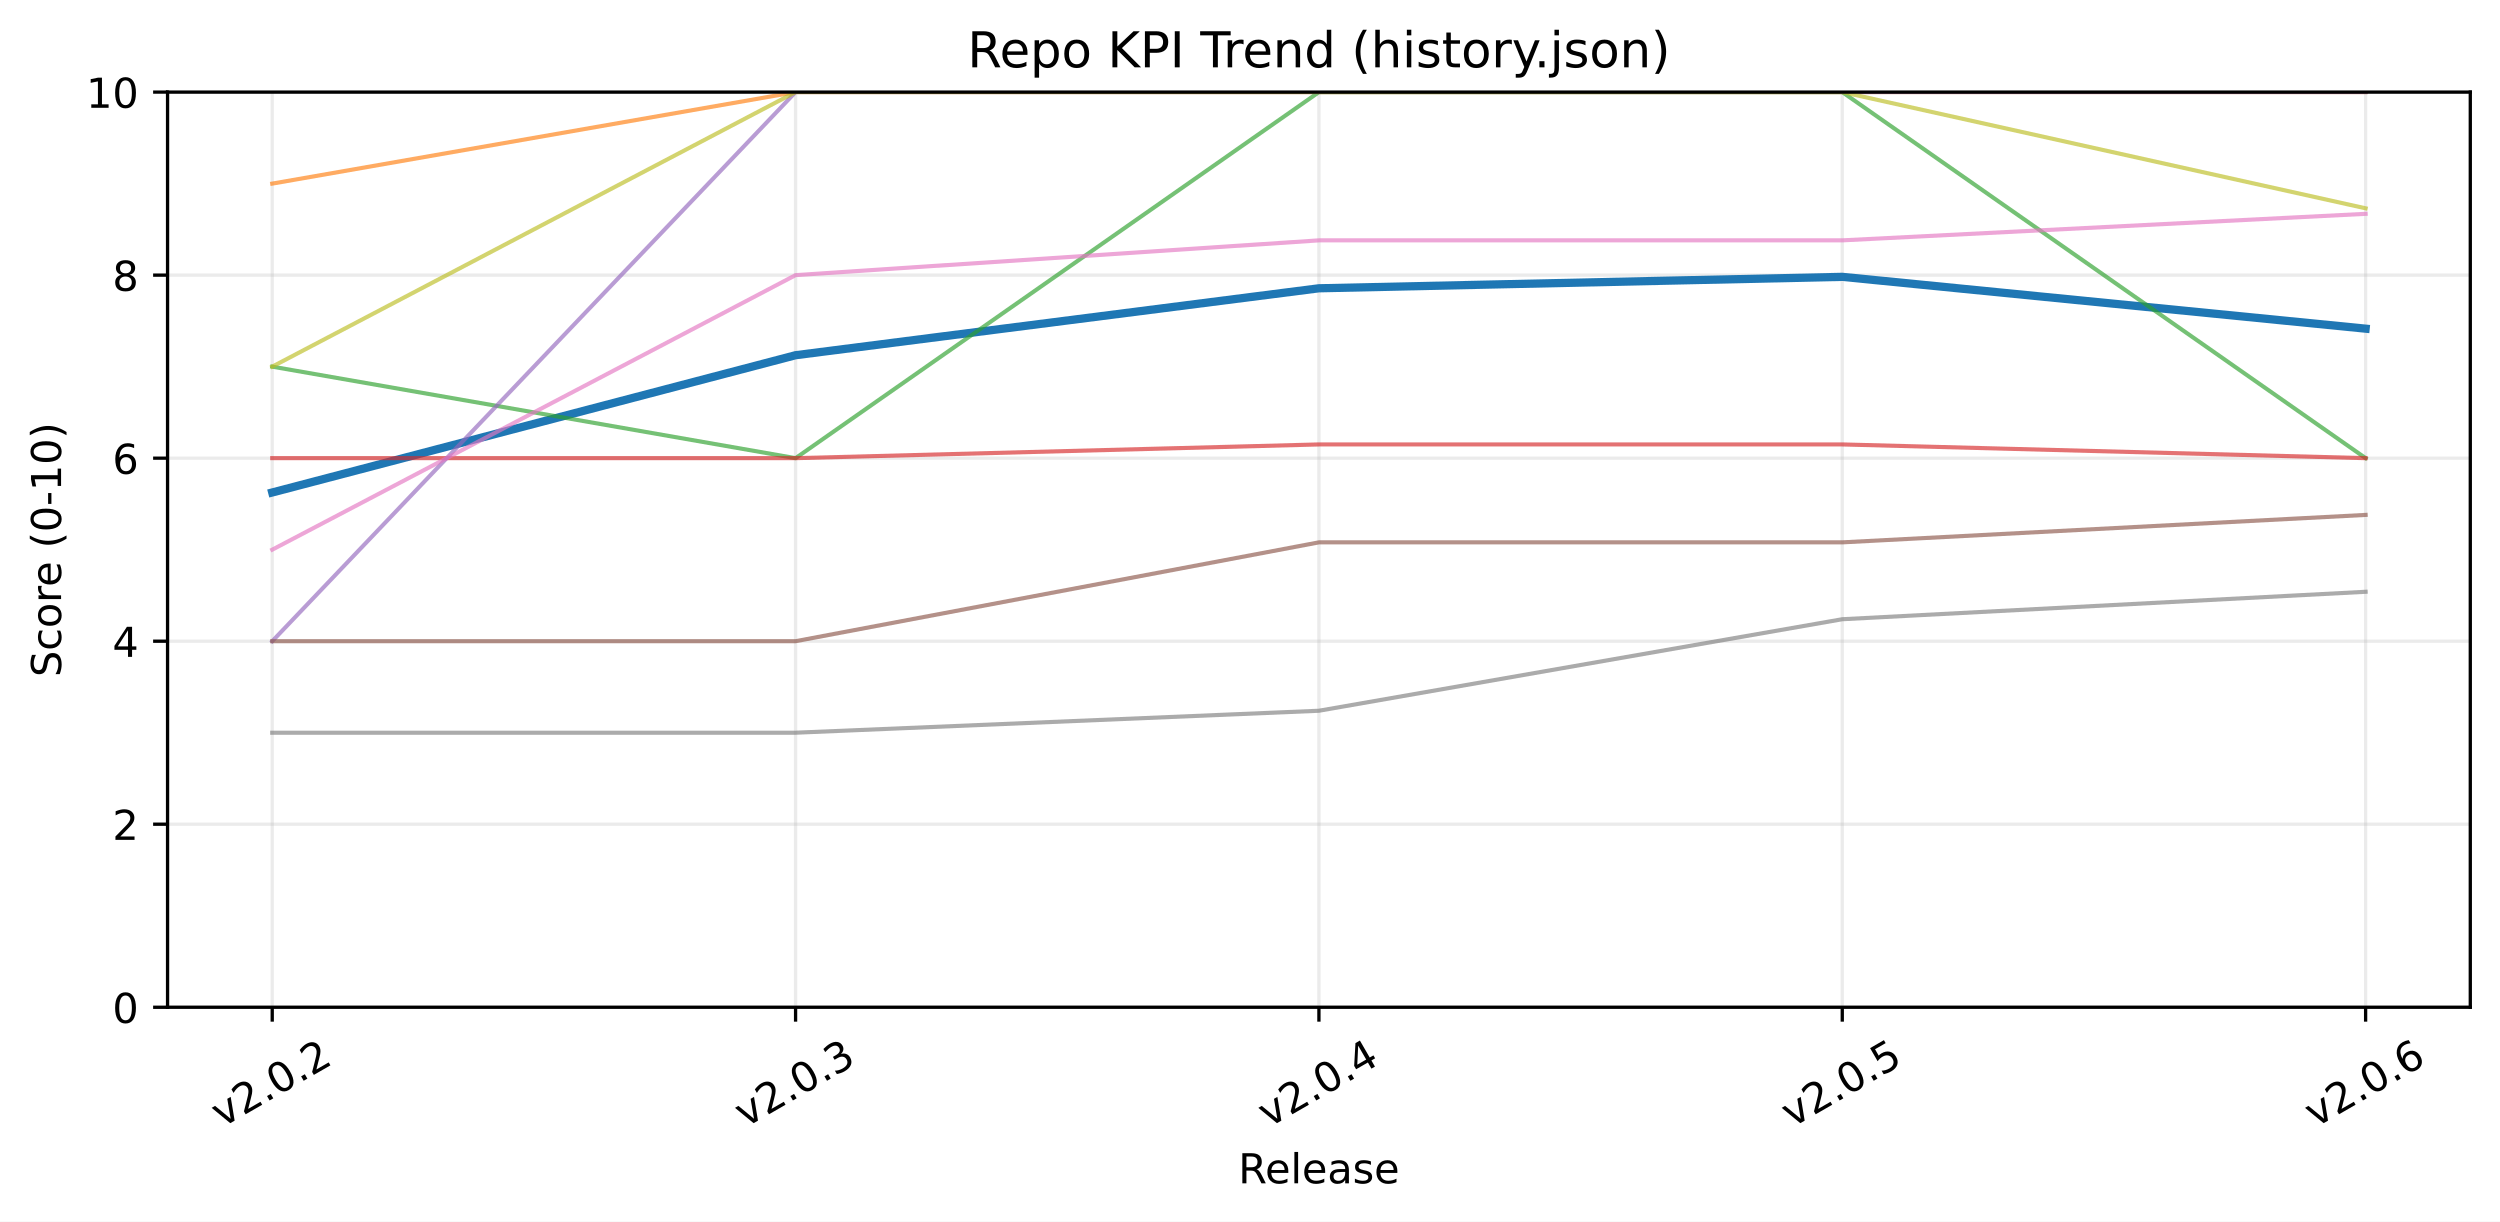
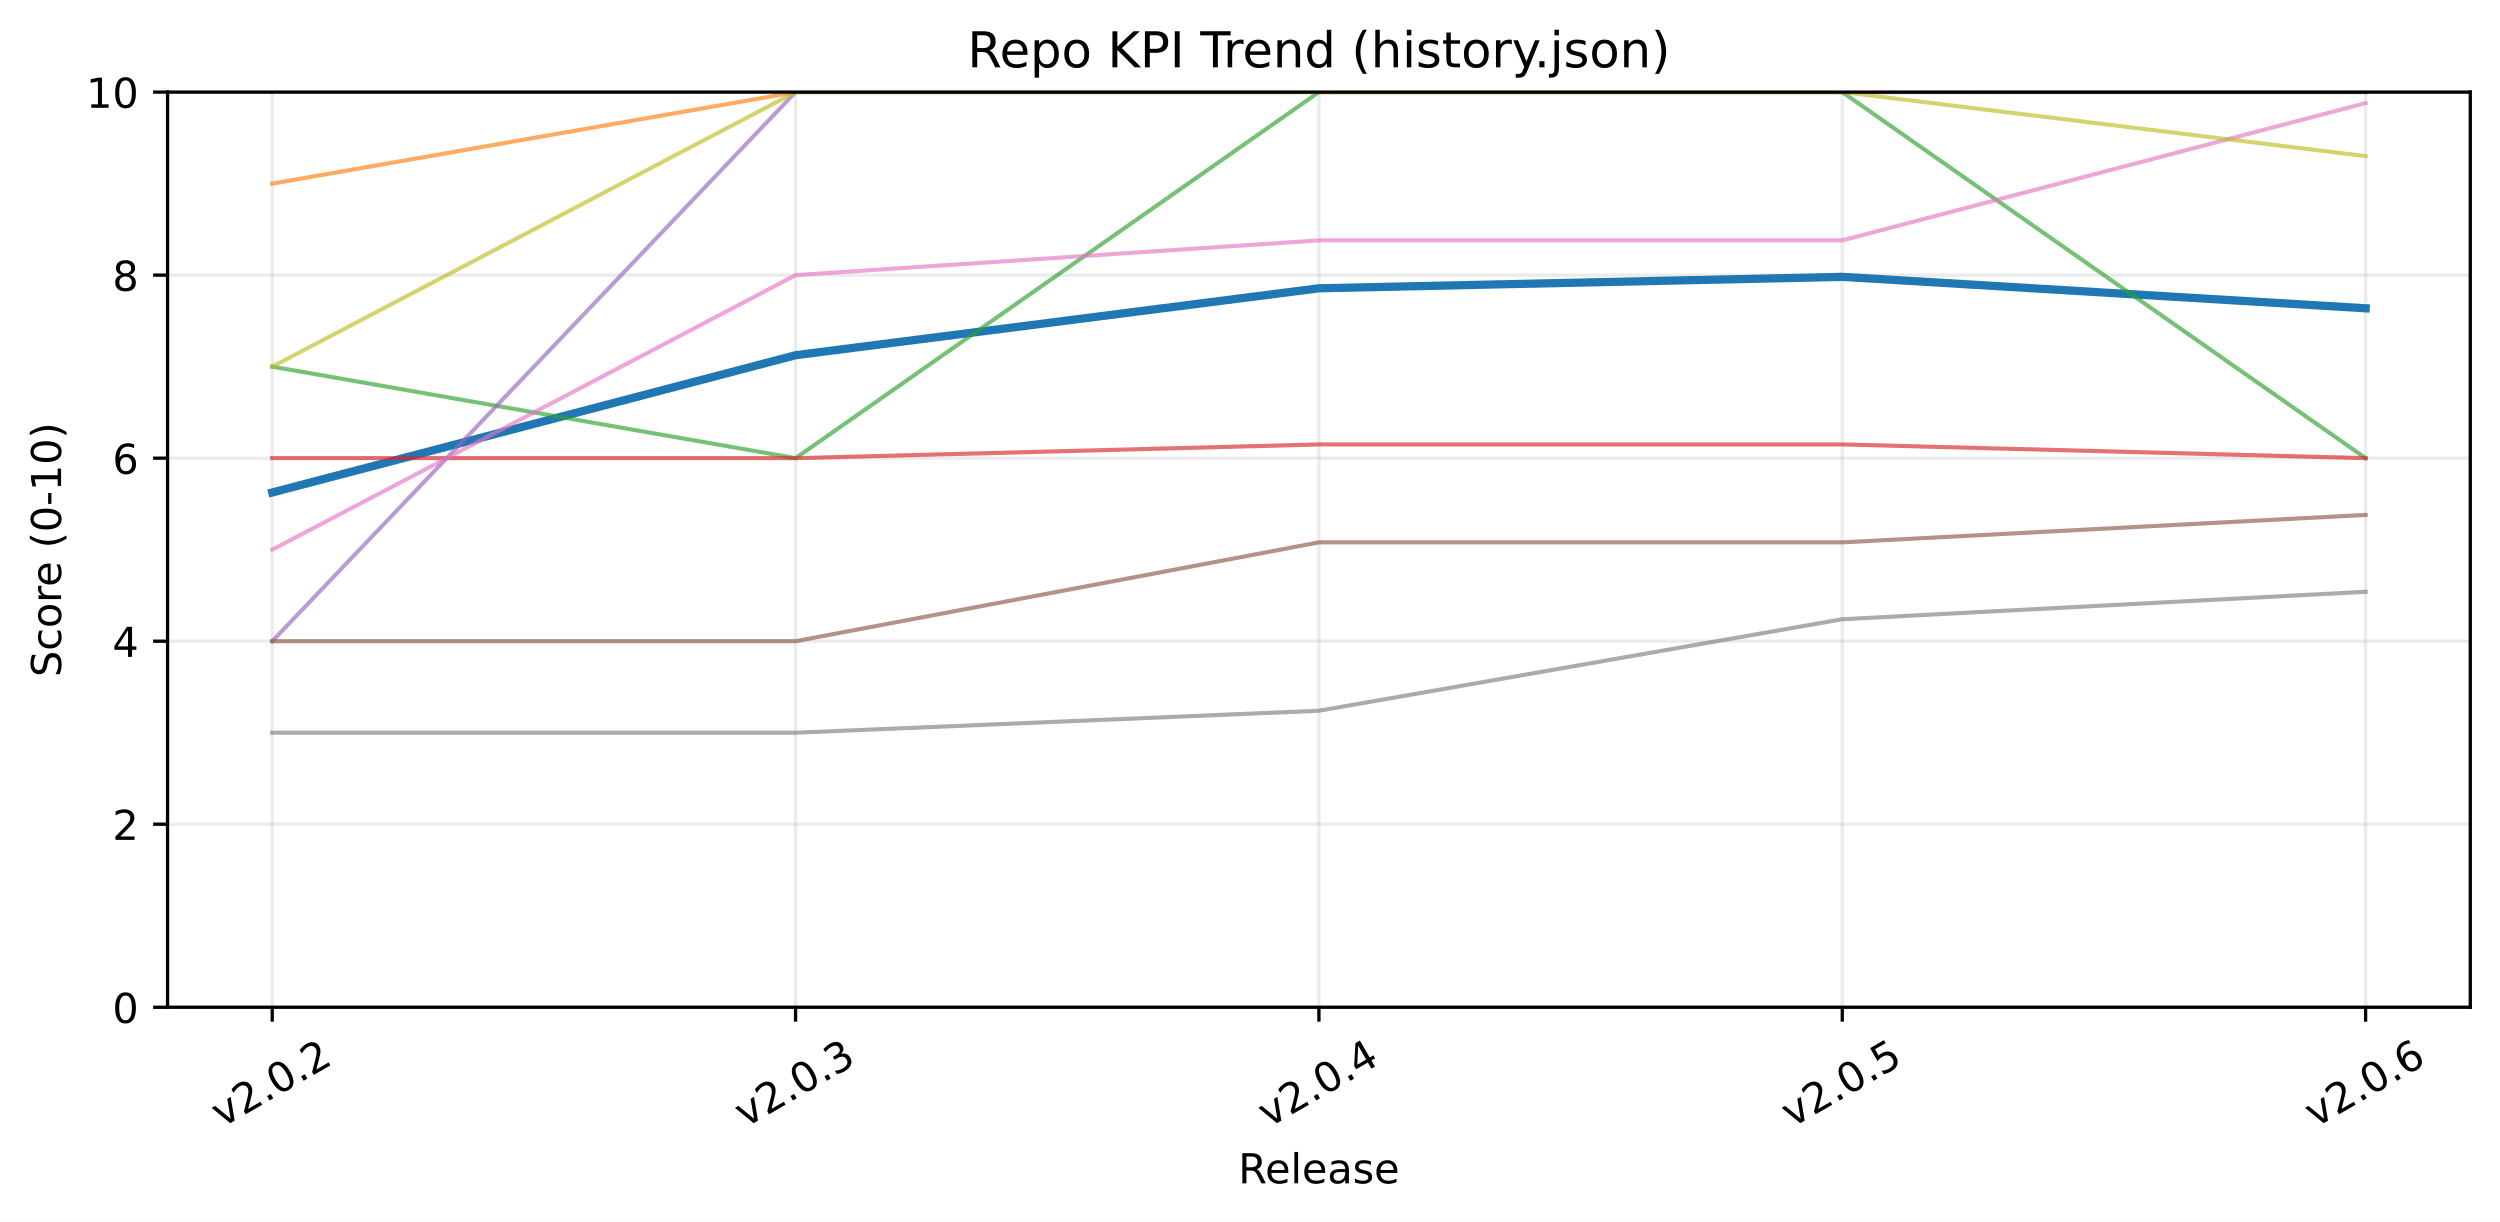
<svg xmlns="http://www.w3.org/2000/svg" xmlns:xlink="http://www.w3.org/1999/xlink" width="605.803pt" height="296.019pt" viewBox="0 0 605.803 296.019" version="1.1">
  <defs>
    <style type="text/css">*{stroke-linejoin: round; stroke-linecap: butt}</style>
  </defs>
  <g id="figure_1">
    <g id="patch_1">
      <path d="M 0 296.019  L 605.803 296.019  L 605.803 0  L 0 0  z " style="fill: #ffffff" />
    </g>
    <g id="axes_1">
      <g id="patch_2">
        <path d="M 40.603 244.078  L 598.603 244.078  L 598.603 22.318  L 40.603 22.318  z " style="fill: #ffffff" />
      </g>
      <g id="matplotlib.axis_1">
        <g id="xtick_1">
          <g id="line2d_1">
-             <path d="M 65.967 244.078  L 65.967 22.318  " clip-path="url(#pebb5d3df36)" style="fill: none; stroke: #b0b0b0; stroke-opacity: 0.25; stroke-width: 0.8; stroke-linecap: square" />
+             <path d="M 65.967 244.078  L 65.967 22.318  " clip-path="url(#pb18d3da64a)" style="fill: none; stroke: #b0b0b0; stroke-opacity: 0.25; stroke-width: 0.8; stroke-linecap: square" />
          </g>
          <g id="line2d_2">
            <defs>
-               <path id="me06be1a54f" d="M 0 0  L 0 3.5  " style="stroke: #000000; stroke-width: 0.8" />
+               <path id="m70c2b2b268" d="M 0 0  L 0 3.5  " style="stroke: #000000; stroke-width: 0.8" />
            </defs>
            <g>
-               <use xlink:href="#me06be1a54f" x="65.967" y="244.078" style="stroke: #000000; stroke-width: 0.8" />
+               <use xlink:href="#m70c2b2b268" x="65.967" y="244.078" style="stroke: #000000; stroke-width: 0.8" />
            </g>
          </g>
          <g id="text_1">
            <g transform="translate(53.76609 273.3398) rotate(-30) scale(0.1 -0.1)">
              <defs>
                <path id="DejaVuSans-76" d="M 191 3500  L 800 3500  L 1894 563  L 2988 3500  L 3597 3500  L 2284 0  L 1503 0  L 191 3500  z " transform="scale(0.015625)" />
                <path id="DejaVuSans-32" d="M 1228 531  L 3431 531  L 3431 0  L 469 0  L 469 531  Q 828 903 1448 1529  Q 2069 2156 2228 2338  Q 2531 2678 2651 2914  Q 2772 3150 2772 3378  Q 2772 3750 2511 3984  Q 2250 4219 1831 4219  Q 1534 4219 1204 4116  Q 875 4013 500 3803  L 500 4441  Q 881 4594 1212 4672  Q 1544 4750 1819 4750  Q 2544 4750 2975 4387  Q 3406 4025 3406 3419  Q 3406 3131 3298 2873  Q 3191 2616 2906 2266  Q 2828 2175 2409 1742  Q 1991 1309 1228 531  z " transform="scale(0.015625)" />
                <path id="DejaVuSans-2e" d="M 684 794  L 1344 794  L 1344 0  L 684 0  L 684 794  z " transform="scale(0.015625)" />
                <path id="DejaVuSans-30" d="M 2034 4250  Q 1547 4250 1301 3770  Q 1056 3291 1056 2328  Q 1056 1369 1301 889  Q 1547 409 2034 409  Q 2525 409 2770 889  Q 3016 1369 3016 2328  Q 3016 3291 2770 3770  Q 2525 4250 2034 4250  z M 2034 4750  Q 2819 4750 3233 4129  Q 3647 3509 3647 2328  Q 3647 1150 3233 529  Q 2819 -91 2034 -91  Q 1250 -91 836 529  Q 422 1150 422 2328  Q 422 3509 836 4129  Q 1250 4750 2034 4750  z " transform="scale(0.015625)" />
              </defs>
              <use xlink:href="#DejaVuSans-76" />
-               <use xlink:href="#DejaVuSans-32" transform="translate(59.17969 0)" />
-               <use xlink:href="#DejaVuSans-2e" transform="translate(122.8027 0)" />
-               <use xlink:href="#DejaVuSans-30" transform="translate(154.5898 0)" />
-               <use xlink:href="#DejaVuSans-2e" transform="translate(218.2129 0)" />
-               <use xlink:href="#DejaVuSans-32" transform="translate(250 0)" />
+               <use xlink:href="#DejaVuSans-32" x="59.18" />
+               <use xlink:href="#DejaVuSans-2e" x="122.803" />
+               <use xlink:href="#DejaVuSans-30" x="154.59" />
+               <use xlink:href="#DejaVuSans-2e" x="218.213" />
+               <use xlink:href="#DejaVuSans-32" x="250" />
            </g>
          </g>
        </g>
        <g id="xtick_2">
          <g id="line2d_3">
-             <path d="M 192.785 244.078  L 192.785 22.318  " clip-path="url(#pebb5d3df36)" style="fill: none; stroke: #b0b0b0; stroke-opacity: 0.25; stroke-width: 0.8; stroke-linecap: square" />
+             <path d="M 192.785 244.078  L 192.785 22.318  " clip-path="url(#pb18d3da64a)" style="fill: none; stroke: #b0b0b0; stroke-opacity: 0.25; stroke-width: 0.8; stroke-linecap: square" />
          </g>
          <g id="line2d_4">
            <g>
-               <use xlink:href="#me06be1a54f" x="192.785" y="244.078" style="stroke: #000000; stroke-width: 0.8" />
+               <use xlink:href="#m70c2b2b268" x="192.785" y="244.078" style="stroke: #000000; stroke-width: 0.8" />
            </g>
          </g>
          <g id="text_2">
            <g transform="translate(180.5843 273.3398) rotate(-30) scale(0.1 -0.1)">
              <defs>
                <path id="DejaVuSans-33" d="M 2597 2516  Q 3050 2419 3304 2112  Q 3559 1806 3559 1356  Q 3559 666 3084 287  Q 2609 -91 1734 -91  Q 1441 -91 1130 -33  Q 819 25 488 141  L 488 750  Q 750 597 1062 519  Q 1375 441 1716 441  Q 2309 441 2620 675  Q 2931 909 2931 1356  Q 2931 1769 2642 2001  Q 2353 2234 1838 2234  L 1294 2234  L 1294 2753  L 1863 2753  Q 2328 2753 2575 2939  Q 2822 3125 2822 3475  Q 2822 3834 2567 4026  Q 2313 4219 1838 4219  Q 1578 4219 1281 4162  Q 984 4106 628 3988  L 628 4550  Q 988 4650 1302 4700  Q 1616 4750 1894 4750  Q 2613 4750 3031 4423  Q 3450 4097 3450 3541  Q 3450 3153 3228 2886  Q 3006 2619 2597 2516  z " transform="scale(0.015625)" />
              </defs>
              <use xlink:href="#DejaVuSans-76" />
-               <use xlink:href="#DejaVuSans-32" transform="translate(59.17969 0)" />
-               <use xlink:href="#DejaVuSans-2e" transform="translate(122.8027 0)" />
-               <use xlink:href="#DejaVuSans-30" transform="translate(154.5898 0)" />
-               <use xlink:href="#DejaVuSans-2e" transform="translate(218.2129 0)" />
-               <use xlink:href="#DejaVuSans-33" transform="translate(250 0)" />
+               <use xlink:href="#DejaVuSans-32" x="59.18" />
+               <use xlink:href="#DejaVuSans-2e" x="122.803" />
+               <use xlink:href="#DejaVuSans-30" x="154.59" />
+               <use xlink:href="#DejaVuSans-2e" x="218.213" />
+               <use xlink:href="#DejaVuSans-33" x="250" />
            </g>
          </g>
        </g>
        <g id="xtick_3">
          <g id="line2d_5">
-             <path d="M 319.603 244.078  L 319.603 22.318  " clip-path="url(#pebb5d3df36)" style="fill: none; stroke: #b0b0b0; stroke-opacity: 0.25; stroke-width: 0.8; stroke-linecap: square" />
+             <path d="M 319.603 244.078  L 319.603 22.318  " clip-path="url(#pb18d3da64a)" style="fill: none; stroke: #b0b0b0; stroke-opacity: 0.25; stroke-width: 0.8; stroke-linecap: square" />
          </g>
          <g id="line2d_6">
            <g>
-               <use xlink:href="#me06be1a54f" x="319.603" y="244.078" style="stroke: #000000; stroke-width: 0.8" />
+               <use xlink:href="#m70c2b2b268" x="319.603" y="244.078" style="stroke: #000000; stroke-width: 0.8" />
            </g>
          </g>
          <g id="text_3">
            <g transform="translate(307.4025 273.3398) rotate(-30) scale(0.1 -0.1)">
              <defs>
                <path id="DejaVuSans-34" d="M 2419 4116  L 825 1625  L 2419 1625  L 2419 4116  z M 2253 4666  L 3047 4666  L 3047 1625  L 3713 1625  L 3713 1100  L 3047 1100  L 3047 0  L 2419 0  L 2419 1100  L 313 1100  L 313 1709  L 2253 4666  z " transform="scale(0.015625)" />
              </defs>
              <use xlink:href="#DejaVuSans-76" />
-               <use xlink:href="#DejaVuSans-32" transform="translate(59.17969 0)" />
-               <use xlink:href="#DejaVuSans-2e" transform="translate(122.8027 0)" />
-               <use xlink:href="#DejaVuSans-30" transform="translate(154.5898 0)" />
-               <use xlink:href="#DejaVuSans-2e" transform="translate(218.2129 0)" />
-               <use xlink:href="#DejaVuSans-34" transform="translate(250 0)" />
+               <use xlink:href="#DejaVuSans-32" x="59.18" />
+               <use xlink:href="#DejaVuSans-2e" x="122.803" />
+               <use xlink:href="#DejaVuSans-30" x="154.59" />
+               <use xlink:href="#DejaVuSans-2e" x="218.213" />
+               <use xlink:href="#DejaVuSans-34" x="250" />
            </g>
          </g>
        </g>
        <g id="xtick_4">
          <g id="line2d_7">
-             <path d="M 446.421 244.078  L 446.421 22.318  " clip-path="url(#pebb5d3df36)" style="fill: none; stroke: #b0b0b0; stroke-opacity: 0.25; stroke-width: 0.8; stroke-linecap: square" />
+             <path d="M 446.421 244.078  L 446.421 22.318  " clip-path="url(#pb18d3da64a)" style="fill: none; stroke: #b0b0b0; stroke-opacity: 0.25; stroke-width: 0.8; stroke-linecap: square" />
          </g>
          <g id="line2d_8">
            <g>
-               <use xlink:href="#me06be1a54f" x="446.421" y="244.078" style="stroke: #000000; stroke-width: 0.8" />
+               <use xlink:href="#m70c2b2b268" x="446.421" y="244.078" style="stroke: #000000; stroke-width: 0.8" />
            </g>
          </g>
          <g id="text_4">
            <g transform="translate(434.2206 273.3398) rotate(-30) scale(0.1 -0.1)">
              <defs>
                <path id="DejaVuSans-35" d="M 691 4666  L 3169 4666  L 3169 4134  L 1269 4134  L 1269 2991  Q 1406 3038 1543 3061  Q 1681 3084 1819 3084  Q 2600 3084 3056 2656  Q 3513 2228 3513 1497  Q 3513 744 3044 326  Q 2575 -91 1722 -91  Q 1428 -91 1123 -41  Q 819 9 494 109  L 494 744  Q 775 591 1075 516  Q 1375 441 1709 441  Q 2250 441 2565 725  Q 2881 1009 2881 1497  Q 2881 1984 2565 2268  Q 2250 2553 1709 2553  Q 1456 2553 1204 2497  Q 953 2441 691 2322  L 691 4666  z " transform="scale(0.015625)" />
              </defs>
              <use xlink:href="#DejaVuSans-76" />
-               <use xlink:href="#DejaVuSans-32" transform="translate(59.17969 0)" />
-               <use xlink:href="#DejaVuSans-2e" transform="translate(122.8027 0)" />
-               <use xlink:href="#DejaVuSans-30" transform="translate(154.5898 0)" />
-               <use xlink:href="#DejaVuSans-2e" transform="translate(218.2129 0)" />
-               <use xlink:href="#DejaVuSans-35" transform="translate(250 0)" />
+               <use xlink:href="#DejaVuSans-32" x="59.18" />
+               <use xlink:href="#DejaVuSans-2e" x="122.803" />
+               <use xlink:href="#DejaVuSans-30" x="154.59" />
+               <use xlink:href="#DejaVuSans-2e" x="218.213" />
+               <use xlink:href="#DejaVuSans-35" x="250" />
            </g>
          </g>
        </g>
        <g id="xtick_5">
          <g id="line2d_9">
-             <path d="M 573.239 244.078  L 573.239 22.318  " clip-path="url(#pebb5d3df36)" style="fill: none; stroke: #b0b0b0; stroke-opacity: 0.25; stroke-width: 0.8; stroke-linecap: square" />
+             <path d="M 573.239 244.078  L 573.239 22.318  " clip-path="url(#pb18d3da64a)" style="fill: none; stroke: #b0b0b0; stroke-opacity: 0.25; stroke-width: 0.8; stroke-linecap: square" />
          </g>
          <g id="line2d_10">
            <g>
-               <use xlink:href="#me06be1a54f" x="573.239" y="244.078" style="stroke: #000000; stroke-width: 0.8" />
+               <use xlink:href="#m70c2b2b268" x="573.239" y="244.078" style="stroke: #000000; stroke-width: 0.8" />
            </g>
          </g>
          <g id="text_5">
            <g transform="translate(561.0388 273.3398) rotate(-30) scale(0.1 -0.1)">
              <defs>
                <path id="DejaVuSans-36" d="M 2113 2584  Q 1688 2584 1439 2293  Q 1191 2003 1191 1497  Q 1191 994 1439 701  Q 1688 409 2113 409  Q 2538 409 2786 701  Q 3034 994 3034 1497  Q 3034 2003 2786 2293  Q 2538 2584 2113 2584  z M 3366 4563  L 3366 3988  Q 3128 4100 2886 4159  Q 2644 4219 2406 4219  Q 1781 4219 1451 3797  Q 1122 3375 1075 2522  Q 1259 2794 1537 2939  Q 1816 3084 2150 3084  Q 2853 3084 3261 2657  Q 3669 2231 3669 1497  Q 3669 778 3244 343  Q 2819 -91 2113 -91  Q 1303 -91 875 529  Q 447 1150 447 2328  Q 447 3434 972 4092  Q 1497 4750 2381 4750  Q 2619 4750 2861 4703  Q 3103 4656 3366 4563  z " transform="scale(0.015625)" />
              </defs>
              <use xlink:href="#DejaVuSans-76" />
-               <use xlink:href="#DejaVuSans-32" transform="translate(59.17969 0)" />
-               <use xlink:href="#DejaVuSans-2e" transform="translate(122.8027 0)" />
-               <use xlink:href="#DejaVuSans-30" transform="translate(154.5898 0)" />
-               <use xlink:href="#DejaVuSans-2e" transform="translate(218.2129 0)" />
-               <use xlink:href="#DejaVuSans-36" transform="translate(250 0)" />
+               <use xlink:href="#DejaVuSans-32" x="59.18" />
+               <use xlink:href="#DejaVuSans-2e" x="122.803" />
+               <use xlink:href="#DejaVuSans-30" x="154.59" />
+               <use xlink:href="#DejaVuSans-2e" x="218.213" />
+               <use xlink:href="#DejaVuSans-36" x="250" />
            </g>
          </g>
        </g>
        <g id="text_6">
          <g transform="translate(300.0664 286.7393) scale(0.1 -0.1)">
            <defs>
              <path id="DejaVuSans-52" d="M 2841 2188  Q 3044 2119 3236 1894  Q 3428 1669 3622 1275  L 4263 0  L 3584 0  L 2988 1197  Q 2756 1666 2539 1819  Q 2322 1972 1947 1972  L 1259 1972  L 1259 0  L 628 0  L 628 4666  L 2053 4666  Q 2853 4666 3247 4331  Q 3641 3997 3641 3322  Q 3641 2881 3436 2590  Q 3231 2300 2841 2188  z M 1259 4147  L 1259 2491  L 2053 2491  Q 2509 2491 2742 2702  Q 2975 2913 2975 3322  Q 2975 3731 2742 3939  Q 2509 4147 2053 4147  L 1259 4147  z " transform="scale(0.015625)" />
              <path id="DejaVuSans-65" d="M 3597 1894  L 3597 1613  L 953 1613  Q 991 1019 1311 708  Q 1631 397 2203 397  Q 2534 397 2845 478  Q 3156 559 3463 722  L 3463 178  Q 3153 47 2828 -22  Q 2503 -91 2169 -91  Q 1331 -91 842 396  Q 353 884 353 1716  Q 353 2575 817 3079  Q 1281 3584 2069 3584  Q 2775 3584 3186 3129  Q 3597 2675 3597 1894  z M 3022 2063  Q 3016 2534 2758 2815  Q 2500 3097 2075 3097  Q 1594 3097 1305 2825  Q 1016 2553 972 2059  L 3022 2063  z " transform="scale(0.015625)" />
              <path id="DejaVuSans-6c" d="M 603 4863  L 1178 4863  L 1178 0  L 603 0  L 603 4863  z " transform="scale(0.015625)" />
              <path id="DejaVuSans-61" d="M 2194 1759  Q 1497 1759 1228 1600  Q 959 1441 959 1056  Q 959 750 1161 570  Q 1363 391 1709 391  Q 2188 391 2477 730  Q 2766 1069 2766 1631  L 2766 1759  L 2194 1759  z M 3341 1997  L 3341 0  L 2766 0  L 2766 531  Q 2569 213 2275 61  Q 1981 -91 1556 -91  Q 1019 -91 701 211  Q 384 513 384 1019  Q 384 1609 779 1909  Q 1175 2209 1959 2209  L 2766 2209  L 2766 2266  Q 2766 2663 2505 2880  Q 2244 3097 1772 3097  Q 1472 3097 1187 3025  Q 903 2953 641 2809  L 641 3341  Q 956 3463 1253 3523  Q 1550 3584 1831 3584  Q 2591 3584 2966 3190  Q 3341 2797 3341 1997  z " transform="scale(0.015625)" />
              <path id="DejaVuSans-73" d="M 2834 3397  L 2834 2853  Q 2591 2978 2328 3040  Q 2066 3103 1784 3103  Q 1356 3103 1142 2972  Q 928 2841 928 2578  Q 928 2378 1081 2264  Q 1234 2150 1697 2047  L 1894 2003  Q 2506 1872 2764 1633  Q 3022 1394 3022 966  Q 3022 478 2636 193  Q 2250 -91 1575 -91  Q 1294 -91 989 -36  Q 684 19 347 128  L 347 722  Q 666 556 975 473  Q 1284 391 1588 391  Q 1994 391 2212 530  Q 2431 669 2431 922  Q 2431 1156 2273 1281  Q 2116 1406 1581 1522  L 1381 1569  Q 847 1681 609 1914  Q 372 2147 372 2553  Q 372 3047 722 3315  Q 1072 3584 1716 3584  Q 2034 3584 2315 3537  Q 2597 3491 2834 3397  z " transform="scale(0.015625)" />
            </defs>
            <use xlink:href="#DejaVuSans-52" />
-             <use xlink:href="#DejaVuSans-65" transform="translate(64.98242 0)" />
-             <use xlink:href="#DejaVuSans-6c" transform="translate(126.5059 0)" />
-             <use xlink:href="#DejaVuSans-65" transform="translate(154.2891 0)" />
-             <use xlink:href="#DejaVuSans-61" transform="translate(215.8125 0)" />
-             <use xlink:href="#DejaVuSans-73" transform="translate(277.0918 0)" />
-             <use xlink:href="#DejaVuSans-65" transform="translate(329.1914 0)" />
+             <use xlink:href="#DejaVuSans-65" x="64.982" />
+             <use xlink:href="#DejaVuSans-6c" x="126.506" />
+             <use xlink:href="#DejaVuSans-65" x="154.289" />
+             <use xlink:href="#DejaVuSans-61" x="215.812" />
+             <use xlink:href="#DejaVuSans-73" x="277.092" />
+             <use xlink:href="#DejaVuSans-65" x="329.191" />
          </g>
        </g>
      </g>
      <g id="matplotlib.axis_2">
        <g id="ytick_1">
          <g id="line2d_11">
-             <path d="M 40.603 244.078  L 598.603 244.078  " clip-path="url(#pebb5d3df36)" style="fill: none; stroke: #b0b0b0; stroke-opacity: 0.25; stroke-width: 0.8; stroke-linecap: square" />
+             <path d="M 40.603 244.078  L 598.603 244.078  " clip-path="url(#pb18d3da64a)" style="fill: none; stroke: #b0b0b0; stroke-opacity: 0.25; stroke-width: 0.8; stroke-linecap: square" />
          </g>
          <g id="line2d_12">
            <defs>
-               <path id="m12a2ac2b1c" d="M 0 0  L -3.5 0  " style="stroke: #000000; stroke-width: 0.8" />
+               <path id="mbff5765ce9" d="M 0 0  L -3.5 0  " style="stroke: #000000; stroke-width: 0.8" />
            </defs>
            <g>
-               <use xlink:href="#m12a2ac2b1c" x="40.603" y="244.078" style="stroke: #000000; stroke-width: 0.8" />
+               <use xlink:href="#mbff5765ce9" x="40.603" y="244.078" style="stroke: #000000; stroke-width: 0.8" />
            </g>
          </g>
          <g id="text_7">
            <g transform="translate(27.24063 247.8773) scale(0.1 -0.1)">
              <use xlink:href="#DejaVuSans-30" />
            </g>
          </g>
        </g>
        <g id="ytick_2">
          <g id="line2d_13">
-             <path d="M 40.603 199.726  L 598.603 199.726  " clip-path="url(#pebb5d3df36)" style="fill: none; stroke: #b0b0b0; stroke-opacity: 0.25; stroke-width: 0.8; stroke-linecap: square" />
+             <path d="M 40.603 199.726  L 598.603 199.726  " clip-path="url(#pb18d3da64a)" style="fill: none; stroke: #b0b0b0; stroke-opacity: 0.25; stroke-width: 0.8; stroke-linecap: square" />
          </g>
          <g id="line2d_14">
            <g>
-               <use xlink:href="#m12a2ac2b1c" x="40.603" y="199.726" style="stroke: #000000; stroke-width: 0.8" />
+               <use xlink:href="#mbff5765ce9" x="40.603" y="199.726" style="stroke: #000000; stroke-width: 0.8" />
            </g>
          </g>
          <g id="text_8">
            <g transform="translate(27.24063 203.5253) scale(0.1 -0.1)">
              <use xlink:href="#DejaVuSans-32" />
            </g>
          </g>
        </g>
        <g id="ytick_3">
          <g id="line2d_15">
-             <path d="M 40.603 155.374  L 598.603 155.374  " clip-path="url(#pebb5d3df36)" style="fill: none; stroke: #b0b0b0; stroke-opacity: 0.25; stroke-width: 0.8; stroke-linecap: square" />
+             <path d="M 40.603 155.374  L 598.603 155.374  " clip-path="url(#pb18d3da64a)" style="fill: none; stroke: #b0b0b0; stroke-opacity: 0.25; stroke-width: 0.8; stroke-linecap: square" />
          </g>
          <g id="line2d_16">
            <g>
-               <use xlink:href="#m12a2ac2b1c" x="40.603" y="155.374" style="stroke: #000000; stroke-width: 0.8" />
+               <use xlink:href="#mbff5765ce9" x="40.603" y="155.374" style="stroke: #000000; stroke-width: 0.8" />
            </g>
          </g>
          <g id="text_9">
            <g transform="translate(27.24063 159.1733) scale(0.1 -0.1)">
              <use xlink:href="#DejaVuSans-34" />
            </g>
          </g>
        </g>
        <g id="ytick_4">
          <g id="line2d_17">
-             <path d="M 40.603 111.022  L 598.603 111.022  " clip-path="url(#pebb5d3df36)" style="fill: none; stroke: #b0b0b0; stroke-opacity: 0.25; stroke-width: 0.8; stroke-linecap: square" />
+             <path d="M 40.603 111.022  L 598.603 111.022  " clip-path="url(#pb18d3da64a)" style="fill: none; stroke: #b0b0b0; stroke-opacity: 0.25; stroke-width: 0.8; stroke-linecap: square" />
          </g>
          <g id="line2d_18">
            <g>
-               <use xlink:href="#m12a2ac2b1c" x="40.603" y="111.022" style="stroke: #000000; stroke-width: 0.8" />
+               <use xlink:href="#mbff5765ce9" x="40.603" y="111.022" style="stroke: #000000; stroke-width: 0.8" />
            </g>
          </g>
          <g id="text_10">
            <g transform="translate(27.24063 114.8213) scale(0.1 -0.1)">
              <use xlink:href="#DejaVuSans-36" />
            </g>
          </g>
        </g>
        <g id="ytick_5">
          <g id="line2d_19">
-             <path d="M 40.603 66.67  L 598.603 66.67  " clip-path="url(#pebb5d3df36)" style="fill: none; stroke: #b0b0b0; stroke-opacity: 0.25; stroke-width: 0.8; stroke-linecap: square" />
+             <path d="M 40.603 66.67  L 598.603 66.67  " clip-path="url(#pb18d3da64a)" style="fill: none; stroke: #b0b0b0; stroke-opacity: 0.25; stroke-width: 0.8; stroke-linecap: square" />
          </g>
          <g id="line2d_20">
            <g>
-               <use xlink:href="#m12a2ac2b1c" x="40.603" y="66.67" style="stroke: #000000; stroke-width: 0.8" />
+               <use xlink:href="#mbff5765ce9" x="40.603" y="66.67" style="stroke: #000000; stroke-width: 0.8" />
            </g>
          </g>
          <g id="text_11">
            <g transform="translate(27.24063 70.46934) scale(0.1 -0.1)">
              <defs>
                <path id="DejaVuSans-38" d="M 2034 2216  Q 1584 2216 1326 1975  Q 1069 1734 1069 1313  Q 1069 891 1326 650  Q 1584 409 2034 409  Q 2484 409 2743 651  Q 3003 894 3003 1313  Q 3003 1734 2745 1975  Q 2488 2216 2034 2216  z M 1403 2484  Q 997 2584 770 2862  Q 544 3141 544 3541  Q 544 4100 942 4425  Q 1341 4750 2034 4750  Q 2731 4750 3128 4425  Q 3525 4100 3525 3541  Q 3525 3141 3298 2862  Q 3072 2584 2669 2484  Q 3125 2378 3379 2068  Q 3634 1759 3634 1313  Q 3634 634 3220 271  Q 2806 -91 2034 -91  Q 1263 -91 848 271  Q 434 634 434 1313  Q 434 1759 690 2068  Q 947 2378 1403 2484  z M 1172 3481  Q 1172 3119 1398 2916  Q 1625 2713 2034 2713  Q 2441 2713 2670 2916  Q 2900 3119 2900 3481  Q 2900 3844 2670 4047  Q 2441 4250 2034 4250  Q 1625 4250 1398 4047  Q 1172 3844 1172 3481  z " transform="scale(0.015625)" />
              </defs>
              <use xlink:href="#DejaVuSans-38" />
            </g>
          </g>
        </g>
        <g id="ytick_6">
          <g id="line2d_21">
-             <path d="M 40.603 22.318  L 598.603 22.318  " clip-path="url(#pebb5d3df36)" style="fill: none; stroke: #b0b0b0; stroke-opacity: 0.25; stroke-width: 0.8; stroke-linecap: square" />
+             <path d="M 40.603 22.318  L 598.603 22.318  " clip-path="url(#pb18d3da64a)" style="fill: none; stroke: #b0b0b0; stroke-opacity: 0.25; stroke-width: 0.8; stroke-linecap: square" />
          </g>
          <g id="line2d_22">
            <g>
-               <use xlink:href="#m12a2ac2b1c" x="40.603" y="22.318" style="stroke: #000000; stroke-width: 0.8" />
+               <use xlink:href="#mbff5765ce9" x="40.603" y="22.318" style="stroke: #000000; stroke-width: 0.8" />
            </g>
          </g>
          <g id="text_12">
            <g transform="translate(20.87813 26.11734) scale(0.1 -0.1)">
              <defs>
                <path id="DejaVuSans-31" d="M 794 531  L 1825 531  L 1825 4091  L 703 3866  L 703 4441  L 1819 4666  L 2450 4666  L 2450 531  L 3481 531  L 3481 0  L 794 0  L 794 531  z " transform="scale(0.015625)" />
              </defs>
              <use xlink:href="#DejaVuSans-31" />
-               <use xlink:href="#DejaVuSans-30" transform="translate(63.62305 0)" />
+               <use xlink:href="#DejaVuSans-30" x="63.623" />
            </g>
          </g>
        </g>
        <g id="text_13">
          <g transform="translate(14.79844 164.0387) rotate(-90) scale(0.1 -0.1)">
            <defs>
              <path id="DejaVuSans-53" d="M 3425 4513  L 3425 3897  Q 3066 4069 2747 4153  Q 2428 4238 2131 4238  Q 1616 4238 1336 4038  Q 1056 3838 1056 3469  Q 1056 3159 1242 3001  Q 1428 2844 1947 2747  L 2328 2669  Q 3034 2534 3370 2195  Q 3706 1856 3706 1288  Q 3706 609 3251 259  Q 2797 -91 1919 -91  Q 1588 -91 1214 -16  Q 841 59 441 206  L 441 856  Q 825 641 1194 531  Q 1563 422 1919 422  Q 2459 422 2753 634  Q 3047 847 3047 1241  Q 3047 1584 2836 1778  Q 2625 1972 2144 2069  L 1759 2144  Q 1053 2284 737 2584  Q 422 2884 422 3419  Q 422 4038 858 4394  Q 1294 4750 2059 4750  Q 2388 4750 2728 4690  Q 3069 4631 3425 4513  z " transform="scale(0.015625)" />
              <path id="DejaVuSans-63" d="M 3122 3366  L 3122 2828  Q 2878 2963 2633 3030  Q 2388 3097 2138 3097  Q 1578 3097 1268 2742  Q 959 2388 959 1747  Q 959 1106 1268 751  Q 1578 397 2138 397  Q 2388 397 2633 464  Q 2878 531 3122 666  L 3122 134  Q 2881 22 2623 -34  Q 2366 -91 2075 -91  Q 1284 -91 818 406  Q 353 903 353 1747  Q 353 2603 823 3093  Q 1294 3584 2113 3584  Q 2378 3584 2631 3529  Q 2884 3475 3122 3366  z " transform="scale(0.015625)" />
              <path id="DejaVuSans-6f" d="M 1959 3097  Q 1497 3097 1228 2736  Q 959 2375 959 1747  Q 959 1119 1226 758  Q 1494 397 1959 397  Q 2419 397 2687 759  Q 2956 1122 2956 1747  Q 2956 2369 2687 2733  Q 2419 3097 1959 3097  z M 1959 3584  Q 2709 3584 3137 3096  Q 3566 2609 3566 1747  Q 3566 888 3137 398  Q 2709 -91 1959 -91  Q 1206 -91 779 398  Q 353 888 353 1747  Q 353 2609 779 3096  Q 1206 3584 1959 3584  z " transform="scale(0.015625)" />
              <path id="DejaVuSans-72" d="M 2631 2963  Q 2534 3019 2420 3045  Q 2306 3072 2169 3072  Q 1681 3072 1420 2755  Q 1159 2438 1159 1844  L 1159 0  L 581 0  L 581 3500  L 1159 3500  L 1159 2956  Q 1341 3275 1631 3429  Q 1922 3584 2338 3584  Q 2397 3584 2469 3576  Q 2541 3569 2628 3553  L 2631 2963  z " transform="scale(0.015625)" />
              <path id="DejaVuSans-20" transform="scale(0.015625)" />
              <path id="DejaVuSans-28" d="M 1984 4856  Q 1566 4138 1362 3434  Q 1159 2731 1159 2009  Q 1159 1288 1364 580  Q 1569 -128 1984 -844  L 1484 -844  Q 1016 -109 783 600  Q 550 1309 550 2009  Q 550 2706 781 3412  Q 1013 4119 1484 4856  L 1984 4856  z " transform="scale(0.015625)" />
              <path id="DejaVuSans-2d" d="M 313 2009  L 1997 2009  L 1997 1497  L 313 1497  L 313 2009  z " transform="scale(0.015625)" />
              <path id="DejaVuSans-29" d="M 513 4856  L 1013 4856  Q 1481 4119 1714 3412  Q 1947 2706 1947 2009  Q 1947 1309 1714 600  Q 1481 -109 1013 -844  L 513 -844  Q 928 -128 1133 580  Q 1338 1288 1338 2009  Q 1338 2731 1133 3434  Q 928 4138 513 4856  z " transform="scale(0.015625)" />
            </defs>
            <use xlink:href="#DejaVuSans-53" />
-             <use xlink:href="#DejaVuSans-63" transform="translate(63.47656 0)" />
-             <use xlink:href="#DejaVuSans-6f" transform="translate(118.457 0)" />
-             <use xlink:href="#DejaVuSans-72" transform="translate(179.6387 0)" />
-             <use xlink:href="#DejaVuSans-65" transform="translate(218.502 0)" />
-             <use xlink:href="#DejaVuSans-20" transform="translate(280.0254 0)" />
-             <use xlink:href="#DejaVuSans-28" transform="translate(311.8125 0)" />
-             <use xlink:href="#DejaVuSans-30" transform="translate(350.8262 0)" />
-             <use xlink:href="#DejaVuSans-2d" transform="translate(414.4492 0)" />
-             <use xlink:href="#DejaVuSans-31" transform="translate(450.5332 0)" />
-             <use xlink:href="#DejaVuSans-30" transform="translate(514.1562 0)" />
-             <use xlink:href="#DejaVuSans-29" transform="translate(577.7793 0)" />
+             <use xlink:href="#DejaVuSans-63" x="63.477" />
+             <use xlink:href="#DejaVuSans-6f" x="118.457" />
+             <use xlink:href="#DejaVuSans-72" x="179.639" />
+             <use xlink:href="#DejaVuSans-65" x="218.502" />
+             <use xlink:href="#DejaVuSans-20" x="280.025" />
+             <use xlink:href="#DejaVuSans-28" x="311.812" />
+             <use xlink:href="#DejaVuSans-30" x="350.826" />
+             <use xlink:href="#DejaVuSans-2d" x="414.449" />
+             <use xlink:href="#DejaVuSans-31" x="450.533" />
+             <use xlink:href="#DejaVuSans-30" x="514.156" />
+             <use xlink:href="#DejaVuSans-29" x="577.779" />
          </g>
        </g>
      </g>
      <g id="line2d_23">
-         <path d="M 65.967 119.338  L 192.785 86.074  L 319.603 69.858  L 446.421 67.086  L 573.239 79.643  " clip-path="url(#pebb5d3df36)" style="fill: none; stroke: #1f77b4; stroke-width: 2; stroke-linecap: square" />
+         <path d="M 65.967 119.338  L 192.785 86.074  L 319.603 69.858  L 446.421 67.086  L 573.239 74.709  " clip-path="url(#pb18d3da64a)" style="fill: none; stroke: #1f77b4; stroke-width: 2; stroke-linecap: square" />
      </g>
      <g id="line2d_24">
-         <path d="M 65.967 44.494  L 192.785 22.318  L 319.603 22.318  L 446.421 22.318  L 573.239 22.318  " clip-path="url(#pebb5d3df36)" style="fill: none; stroke: #ff7f0e; stroke-opacity: 0.65; stroke-linecap: square" />
+         <path d="M 65.967 44.494  L 192.785 22.318  L 319.603 22.318  L 446.421 22.318  L 573.239 22.318  " clip-path="url(#pb18d3da64a)" style="fill: none; stroke: #ff7f0e; stroke-opacity: 0.65; stroke-linecap: square" />
      </g>
      <g id="line2d_25">
-         <path d="M 65.967 88.846  L 192.785 111.022  L 319.603 22.318  L 446.421 22.318  L 573.239 111.022  " clip-path="url(#pebb5d3df36)" style="fill: none; stroke: #2ca02c; stroke-opacity: 0.65; stroke-linecap: square" />
+         <path d="M 65.967 88.846  L 192.785 111.022  L 319.603 22.318  L 446.421 22.318  L 573.239 111.022  " clip-path="url(#pb18d3da64a)" style="fill: none; stroke: #2ca02c; stroke-opacity: 0.65; stroke-linecap: square" />
      </g>
      <g id="line2d_26">
-         <path d="M 65.967 111.022  L 192.785 111.022  L 319.603 107.696  L 446.421 107.696  L 573.239 111.022  " clip-path="url(#pebb5d3df36)" style="fill: none; stroke: #d62728; stroke-opacity: 0.65; stroke-linecap: square" />
+         <path d="M 65.967 111.022  L 192.785 111.022  L 319.603 107.696  L 446.421 107.696  L 573.239 111.022  " clip-path="url(#pb18d3da64a)" style="fill: none; stroke: #d62728; stroke-opacity: 0.65; stroke-linecap: square" />
      </g>
      <g id="line2d_27">
-         <path d="M 65.967 155.374  L 192.785 22.318  L 319.603 22.318  L 446.421 22.318  L 573.239 22.318  " clip-path="url(#pebb5d3df36)" style="fill: none; stroke: #9467bd; stroke-opacity: 0.65; stroke-linecap: square" />
+         <path d="M 65.967 155.374  L 192.785 22.318  L 319.603 22.318  L 446.421 22.318  L 573.239 22.318  " clip-path="url(#pb18d3da64a)" style="fill: none; stroke: #9467bd; stroke-opacity: 0.65; stroke-linecap: square" />
      </g>
      <g id="line2d_28">
-         <path d="M 65.967 155.374  L 192.785 155.374  L 319.603 131.424  L 446.421 131.424  L 573.239 124.771  " clip-path="url(#pebb5d3df36)" style="fill: none; stroke: #8c564b; stroke-opacity: 0.65; stroke-linecap: square" />
+         <path d="M 65.967 155.374  L 192.785 155.374  L 319.603 131.424  L 446.421 131.424  L 573.239 124.771  " clip-path="url(#pb18d3da64a)" style="fill: none; stroke: #8c564b; stroke-opacity: 0.65; stroke-linecap: square" />
      </g>
      <g id="line2d_29">
-         <path d="M 65.967 133.198  L 192.785 66.67  L 319.603 58.243  L 446.421 58.243  L 573.239 51.812  " clip-path="url(#pebb5d3df36)" style="fill: none; stroke: #e377c2; stroke-opacity: 0.65; stroke-linecap: square" />
+         <path d="M 65.967 133.198  L 192.785 66.67  L 319.603 58.243  L 446.421 58.243  L 573.239 24.979  " clip-path="url(#pb18d3da64a)" style="fill: none; stroke: #e377c2; stroke-opacity: 0.65; stroke-linecap: square" />
      </g>
      <g id="line2d_30">
-         <path d="M 65.967 177.55  L 192.785 177.55  L 319.603 172.228  L 446.421 150.052  L 573.239 143.399  " clip-path="url(#pebb5d3df36)" style="fill: none; stroke: #7f7f7f; stroke-opacity: 0.65; stroke-linecap: square" />
+         <path d="M 65.967 177.55  L 192.785 177.55  L 319.603 172.228  L 446.421 150.052  L 573.239 143.399  " clip-path="url(#pb18d3da64a)" style="fill: none; stroke: #7f7f7f; stroke-opacity: 0.65; stroke-linecap: square" />
      </g>
      <g id="line2d_31">
-         <path d="M 65.967 88.846  L 192.785 22.318  L 319.603 22.318  L 446.421 22.318  L 573.239 50.482  " clip-path="url(#pebb5d3df36)" style="fill: none; stroke: #bcbd22; stroke-opacity: 0.65; stroke-linecap: square" />
+         <path d="M 65.967 88.846  L 192.785 22.318  L 319.603 22.318  L 446.421 22.318  L 573.239 37.841  " clip-path="url(#pb18d3da64a)" style="fill: none; stroke: #bcbd22; stroke-opacity: 0.65; stroke-linecap: square" />
      </g>
      <g id="patch_3">
        <path d="M 40.603 244.078  L 40.603 22.318  " style="fill: none; stroke: #000000; stroke-width: 0.8; stroke-linejoin: miter; stroke-linecap: square" />
      </g>
      <g id="patch_4">
        <path d="M 598.603 244.078  L 598.603 22.318  " style="fill: none; stroke: #000000; stroke-width: 0.8; stroke-linejoin: miter; stroke-linecap: square" />
      </g>
      <g id="patch_5">
        <path d="M 40.603 244.078  L 598.603 244.078  " style="fill: none; stroke: #000000; stroke-width: 0.8; stroke-linejoin: miter; stroke-linecap: square" />
      </g>
      <g id="patch_6">
        <path d="M 40.603 22.318  L 598.603 22.318  " style="fill: none; stroke: #000000; stroke-width: 0.8; stroke-linejoin: miter; stroke-linecap: square" />
      </g>
      <g id="text_14">
        <g transform="translate(234.4378 16.31812) scale(0.12 -0.12)">
          <defs>
            <path id="DejaVuSans-70" d="M 1159 525  L 1159 -1331  L 581 -1331  L 581 3500  L 1159 3500  L 1159 2969  Q 1341 3281 1617 3432  Q 1894 3584 2278 3584  Q 2916 3584 3314 3078  Q 3713 2572 3713 1747  Q 3713 922 3314 415  Q 2916 -91 2278 -91  Q 1894 -91 1617 61  Q 1341 213 1159 525  z M 3116 1747  Q 3116 2381 2855 2742  Q 2594 3103 2138 3103  Q 1681 3103 1420 2742  Q 1159 2381 1159 1747  Q 1159 1113 1420 752  Q 1681 391 2138 391  Q 2594 391 2855 752  Q 3116 1113 3116 1747  z " transform="scale(0.015625)" />
            <path id="DejaVuSans-4b" d="M 628 4666  L 1259 4666  L 1259 2694  L 3353 4666  L 4166 4666  L 1850 2491  L 4331 0  L 3500 0  L 1259 2247  L 1259 0  L 628 0  L 628 4666  z " transform="scale(0.015625)" />
            <path id="DejaVuSans-50" d="M 1259 4147  L 1259 2394  L 2053 2394  Q 2494 2394 2734 2622  Q 2975 2850 2975 3272  Q 2975 3691 2734 3919  Q 2494 4147 2053 4147  L 1259 4147  z M 628 4666  L 2053 4666  Q 2838 4666 3239 4311  Q 3641 3956 3641 3272  Q 3641 2581 3239 2228  Q 2838 1875 2053 1875  L 1259 1875  L 1259 0  L 628 0  L 628 4666  z " transform="scale(0.015625)" />
            <path id="DejaVuSans-49" d="M 628 4666  L 1259 4666  L 1259 0  L 628 0  L 628 4666  z " transform="scale(0.015625)" />
            <path id="DejaVuSans-54" d="M -19 4666  L 3928 4666  L 3928 4134  L 2272 4134  L 2272 0  L 1638 0  L 1638 4134  L -19 4134  L -19 4666  z " transform="scale(0.015625)" />
            <path id="DejaVuSans-6e" d="M 3513 2113  L 3513 0  L 2938 0  L 2938 2094  Q 2938 2591 2744 2837  Q 2550 3084 2163 3084  Q 1697 3084 1428 2787  Q 1159 2491 1159 1978  L 1159 0  L 581 0  L 581 3500  L 1159 3500  L 1159 2956  Q 1366 3272 1645 3428  Q 1925 3584 2291 3584  Q 2894 3584 3203 3211  Q 3513 2838 3513 2113  z " transform="scale(0.015625)" />
            <path id="DejaVuSans-64" d="M 2906 2969  L 2906 4863  L 3481 4863  L 3481 0  L 2906 0  L 2906 525  Q 2725 213 2448 61  Q 2172 -91 1784 -91  Q 1150 -91 751 415  Q 353 922 353 1747  Q 353 2572 751 3078  Q 1150 3584 1784 3584  Q 2172 3584 2448 3432  Q 2725 3281 2906 2969  z M 947 1747  Q 947 1113 1208 752  Q 1469 391 1925 391  Q 2381 391 2643 752  Q 2906 1113 2906 1747  Q 2906 2381 2643 2742  Q 2381 3103 1925 3103  Q 1469 3103 1208 2742  Q 947 2381 947 1747  z " transform="scale(0.015625)" />
            <path id="DejaVuSans-68" d="M 3513 2113  L 3513 0  L 2938 0  L 2938 2094  Q 2938 2591 2744 2837  Q 2550 3084 2163 3084  Q 1697 3084 1428 2787  Q 1159 2491 1159 1978  L 1159 0  L 581 0  L 581 4863  L 1159 4863  L 1159 2956  Q 1366 3272 1645 3428  Q 1925 3584 2291 3584  Q 2894 3584 3203 3211  Q 3513 2838 3513 2113  z " transform="scale(0.015625)" />
            <path id="DejaVuSans-69" d="M 603 3500  L 1178 3500  L 1178 0  L 603 0  L 603 3500  z M 603 4863  L 1178 4863  L 1178 4134  L 603 4134  L 603 4863  z " transform="scale(0.015625)" />
            <path id="DejaVuSans-74" d="M 1172 4494  L 1172 3500  L 2356 3500  L 2356 3053  L 1172 3053  L 1172 1153  Q 1172 725 1289 603  Q 1406 481 1766 481  L 2356 481  L 2356 0  L 1766 0  Q 1100 0 847 248  Q 594 497 594 1153  L 594 3053  L 172 3053  L 172 3500  L 594 3500  L 594 4494  L 1172 4494  z " transform="scale(0.015625)" />
            <path id="DejaVuSans-79" d="M 2059 -325  Q 1816 -950 1584 -1140  Q 1353 -1331 966 -1331  L 506 -1331  L 506 -850  L 844 -850  Q 1081 -850 1212 -737  Q 1344 -625 1503 -206  L 1606 56  L 191 3500  L 800 3500  L 1894 763  L 2988 3500  L 3597 3500  L 2059 -325  z " transform="scale(0.015625)" />
            <path id="DejaVuSans-6a" d="M 603 3500  L 1178 3500  L 1178 -63  Q 1178 -731 923 -1031  Q 669 -1331 103 -1331  L -116 -1331  L -116 -844  L 38 -844  Q 366 -844 484 -692  Q 603 -541 603 -63  L 603 3500  z M 603 4863  L 1178 4863  L 1178 4134  L 603 4134  L 603 4863  z " transform="scale(0.015625)" />
          </defs>
          <use xlink:href="#DejaVuSans-52" />
-           <use xlink:href="#DejaVuSans-65" transform="translate(64.98242 0)" />
-           <use xlink:href="#DejaVuSans-70" transform="translate(126.5059 0)" />
-           <use xlink:href="#DejaVuSans-6f" transform="translate(189.9824 0)" />
-           <use xlink:href="#DejaVuSans-20" transform="translate(251.1641 0)" />
-           <use xlink:href="#DejaVuSans-4b" transform="translate(282.9512 0)" />
-           <use xlink:href="#DejaVuSans-50" transform="translate(348.5273 0)" />
-           <use xlink:href="#DejaVuSans-49" transform="translate(408.8301 0)" />
-           <use xlink:href="#DejaVuSans-20" transform="translate(438.3223 0)" />
-           <use xlink:href="#DejaVuSans-54" transform="translate(470.1094 0)" />
-           <use xlink:href="#DejaVuSans-72" transform="translate(516.4434 0)" />
-           <use xlink:href="#DejaVuSans-65" transform="translate(555.3066 0)" />
-           <use xlink:href="#DejaVuSans-6e" transform="translate(616.8301 0)" />
-           <use xlink:href="#DejaVuSans-64" transform="translate(680.209 0)" />
-           <use xlink:href="#DejaVuSans-20" transform="translate(743.6855 0)" />
-           <use xlink:href="#DejaVuSans-28" transform="translate(775.4727 0)" />
-           <use xlink:href="#DejaVuSans-68" transform="translate(814.4863 0)" />
-           <use xlink:href="#DejaVuSans-69" transform="translate(877.8652 0)" />
-           <use xlink:href="#DejaVuSans-73" transform="translate(905.6484 0)" />
-           <use xlink:href="#DejaVuSans-74" transform="translate(957.748 0)" />
-           <use xlink:href="#DejaVuSans-6f" transform="translate(996.957 0)" />
-           <use xlink:href="#DejaVuSans-72" transform="translate(1058.139 0)" />
-           <use xlink:href="#DejaVuSans-79" transform="translate(1099.252 0)" />
-           <use xlink:href="#DejaVuSans-2e" transform="translate(1144.182 0)" />
-           <use xlink:href="#DejaVuSans-6a" transform="translate(1175.969 0)" />
-           <use xlink:href="#DejaVuSans-73" transform="translate(1203.752 0)" />
-           <use xlink:href="#DejaVuSans-6f" transform="translate(1255.852 0)" />
-           <use xlink:href="#DejaVuSans-6e" transform="translate(1317.033 0)" />
-           <use xlink:href="#DejaVuSans-29" transform="translate(1380.412 0)" />
+           <use xlink:href="#DejaVuSans-65" x="64.982" />
+           <use xlink:href="#DejaVuSans-70" x="126.506" />
+           <use xlink:href="#DejaVuSans-6f" x="189.982" />
+           <use xlink:href="#DejaVuSans-20" x="251.164" />
+           <use xlink:href="#DejaVuSans-4b" x="282.951" />
+           <use xlink:href="#DejaVuSans-50" x="348.527" />
+           <use xlink:href="#DejaVuSans-49" x="408.83" />
+           <use xlink:href="#DejaVuSans-20" x="438.322" />
+           <use xlink:href="#DejaVuSans-54" x="470.109" />
+           <use xlink:href="#DejaVuSans-72" x="516.443" />
+           <use xlink:href="#DejaVuSans-65" x="555.307" />
+           <use xlink:href="#DejaVuSans-6e" x="616.83" />
+           <use xlink:href="#DejaVuSans-64" x="680.209" />
+           <use xlink:href="#DejaVuSans-20" x="743.686" />
+           <use xlink:href="#DejaVuSans-28" x="775.473" />
+           <use xlink:href="#DejaVuSans-68" x="814.486" />
+           <use xlink:href="#DejaVuSans-69" x="877.865" />
+           <use xlink:href="#DejaVuSans-73" x="905.648" />
+           <use xlink:href="#DejaVuSans-74" x="957.748" />
+           <use xlink:href="#DejaVuSans-6f" x="996.957" />
+           <use xlink:href="#DejaVuSans-72" x="1058.139" />
+           <use xlink:href="#DejaVuSans-79" x="1099.252" />
+           <use xlink:href="#DejaVuSans-2e" x="1144.182" />
+           <use xlink:href="#DejaVuSans-6a" x="1175.969" />
+           <use xlink:href="#DejaVuSans-73" x="1203.752" />
+           <use xlink:href="#DejaVuSans-6f" x="1255.852" />
+           <use xlink:href="#DejaVuSans-6e" x="1317.033" />
+           <use xlink:href="#DejaVuSans-29" x="1380.412" />
        </g>
      </g>
    </g>
  </g>
  <defs>
-     <clipPath id="pebb5d3df36">
+     <clipPath id="pb18d3da64a">
      <rect x="40.603" y="22.318" width="558" height="221.76" />
    </clipPath>
  </defs>
</svg>
